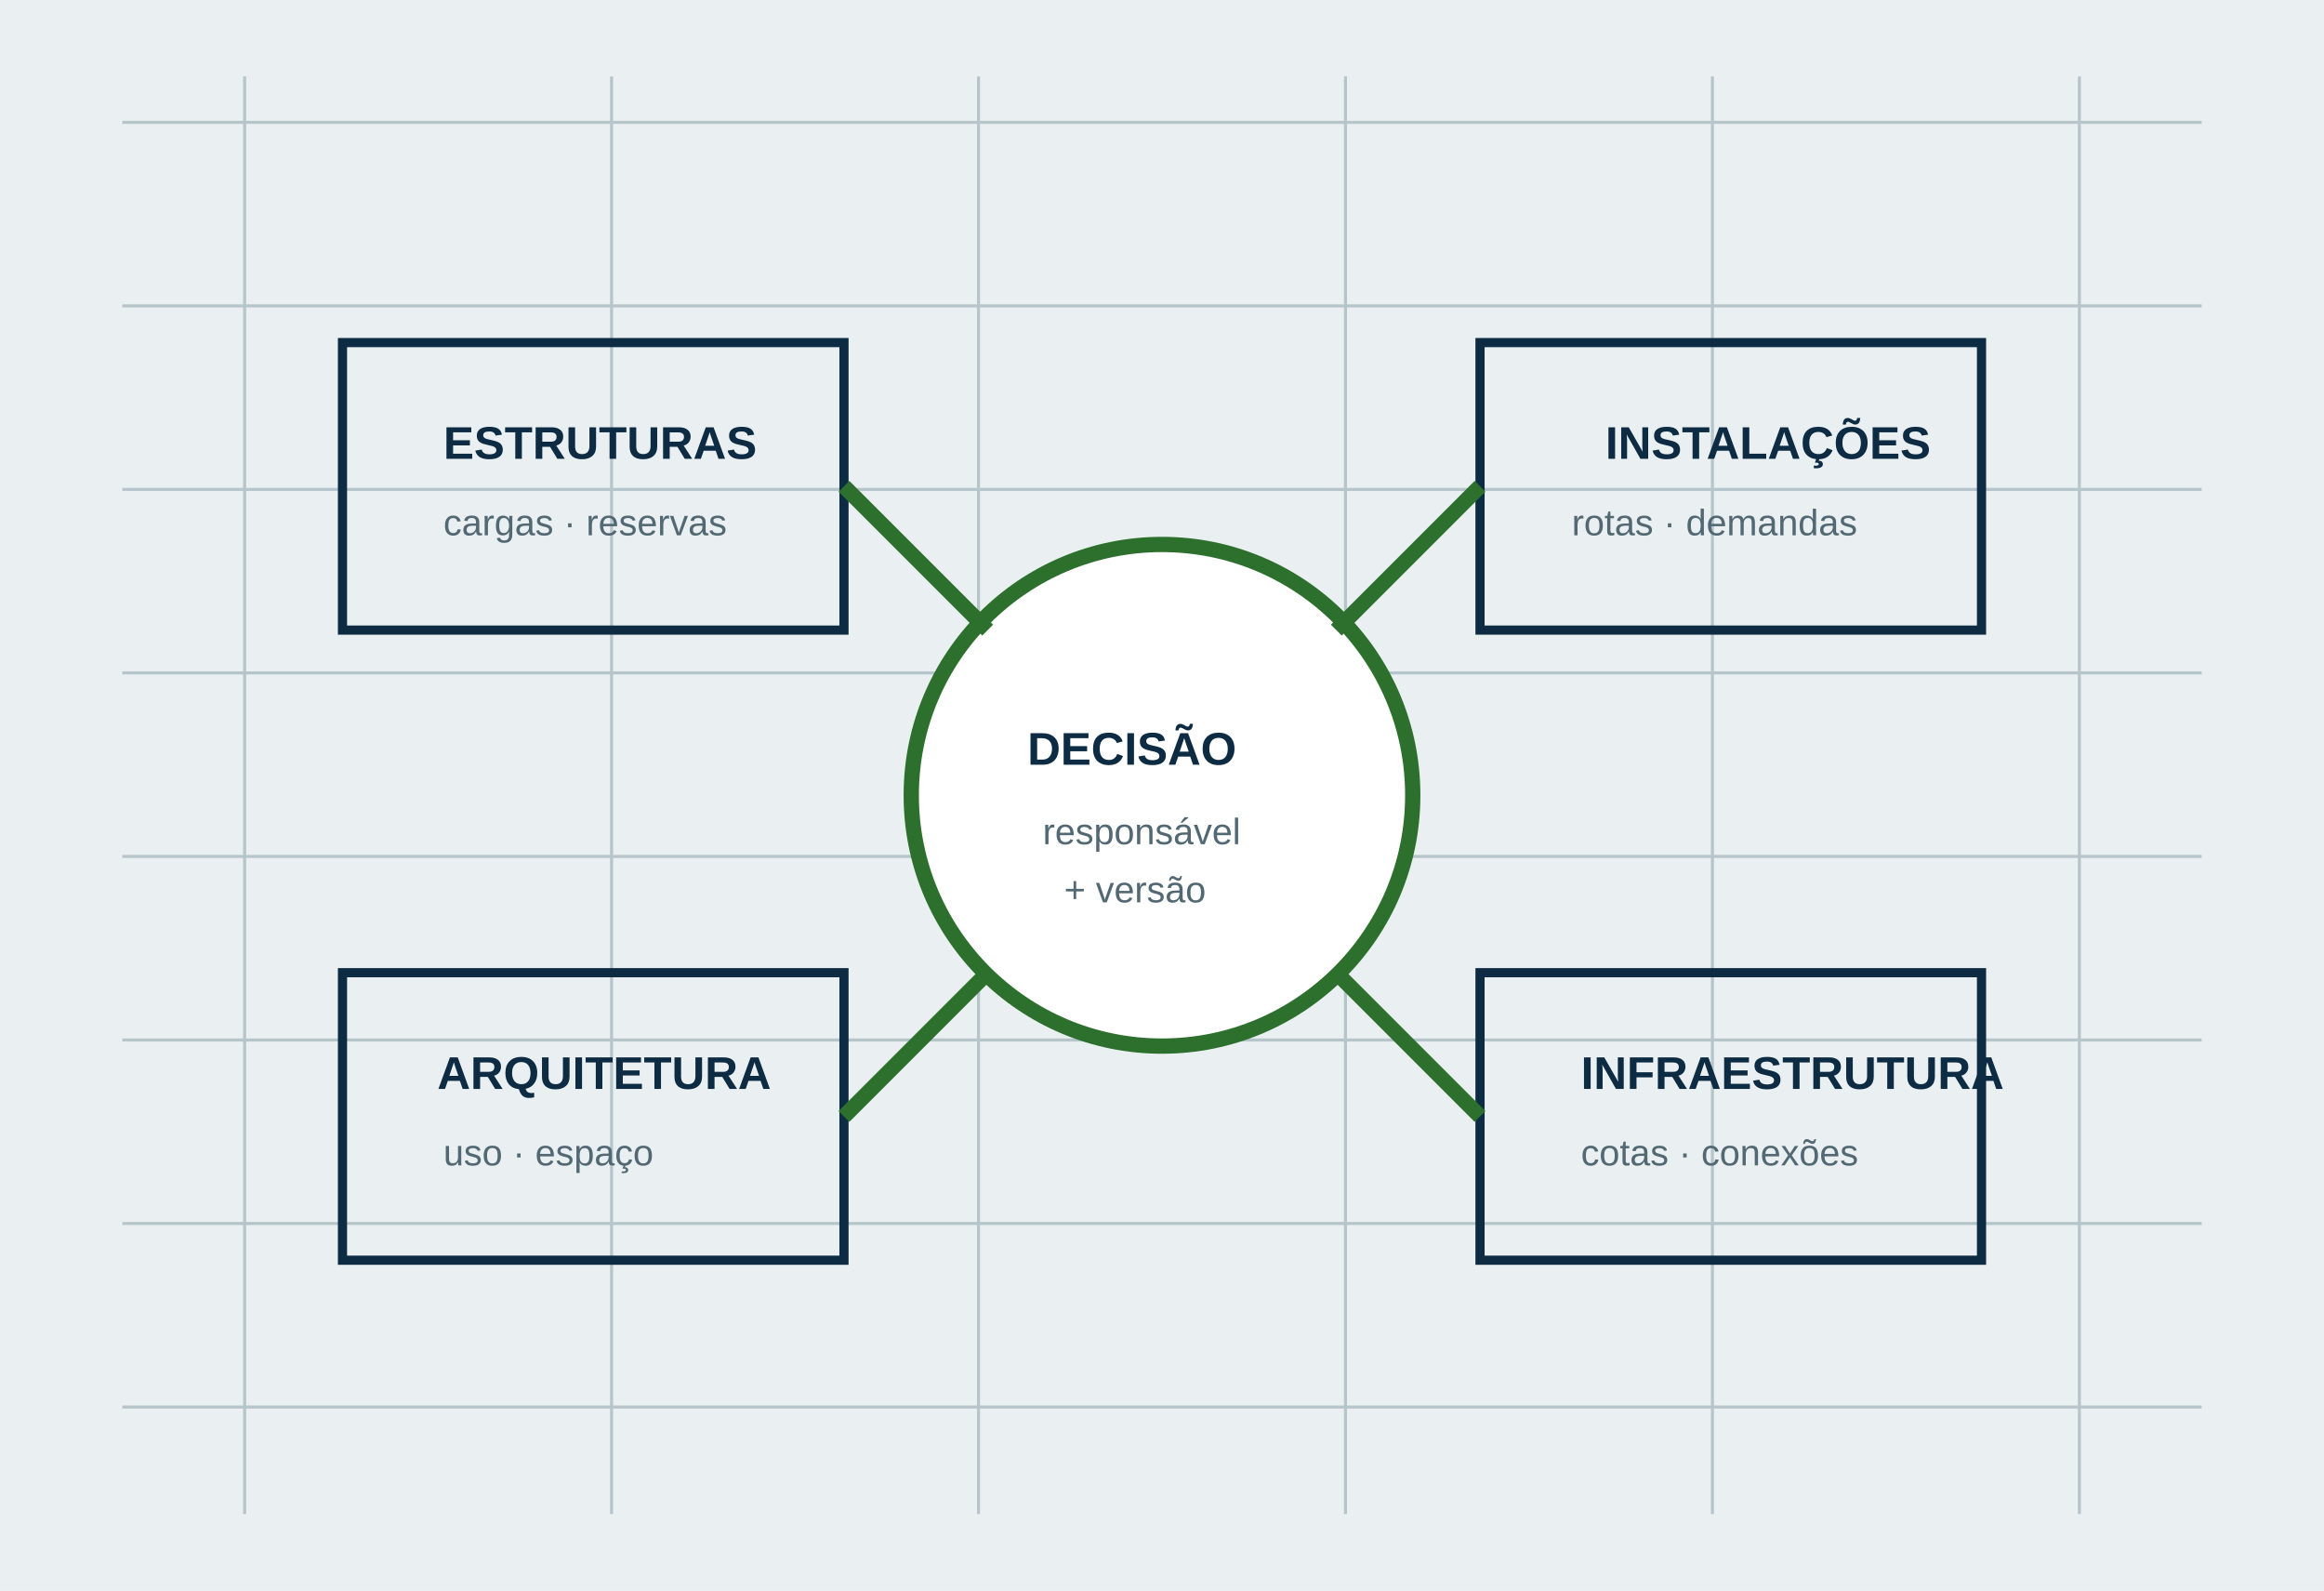
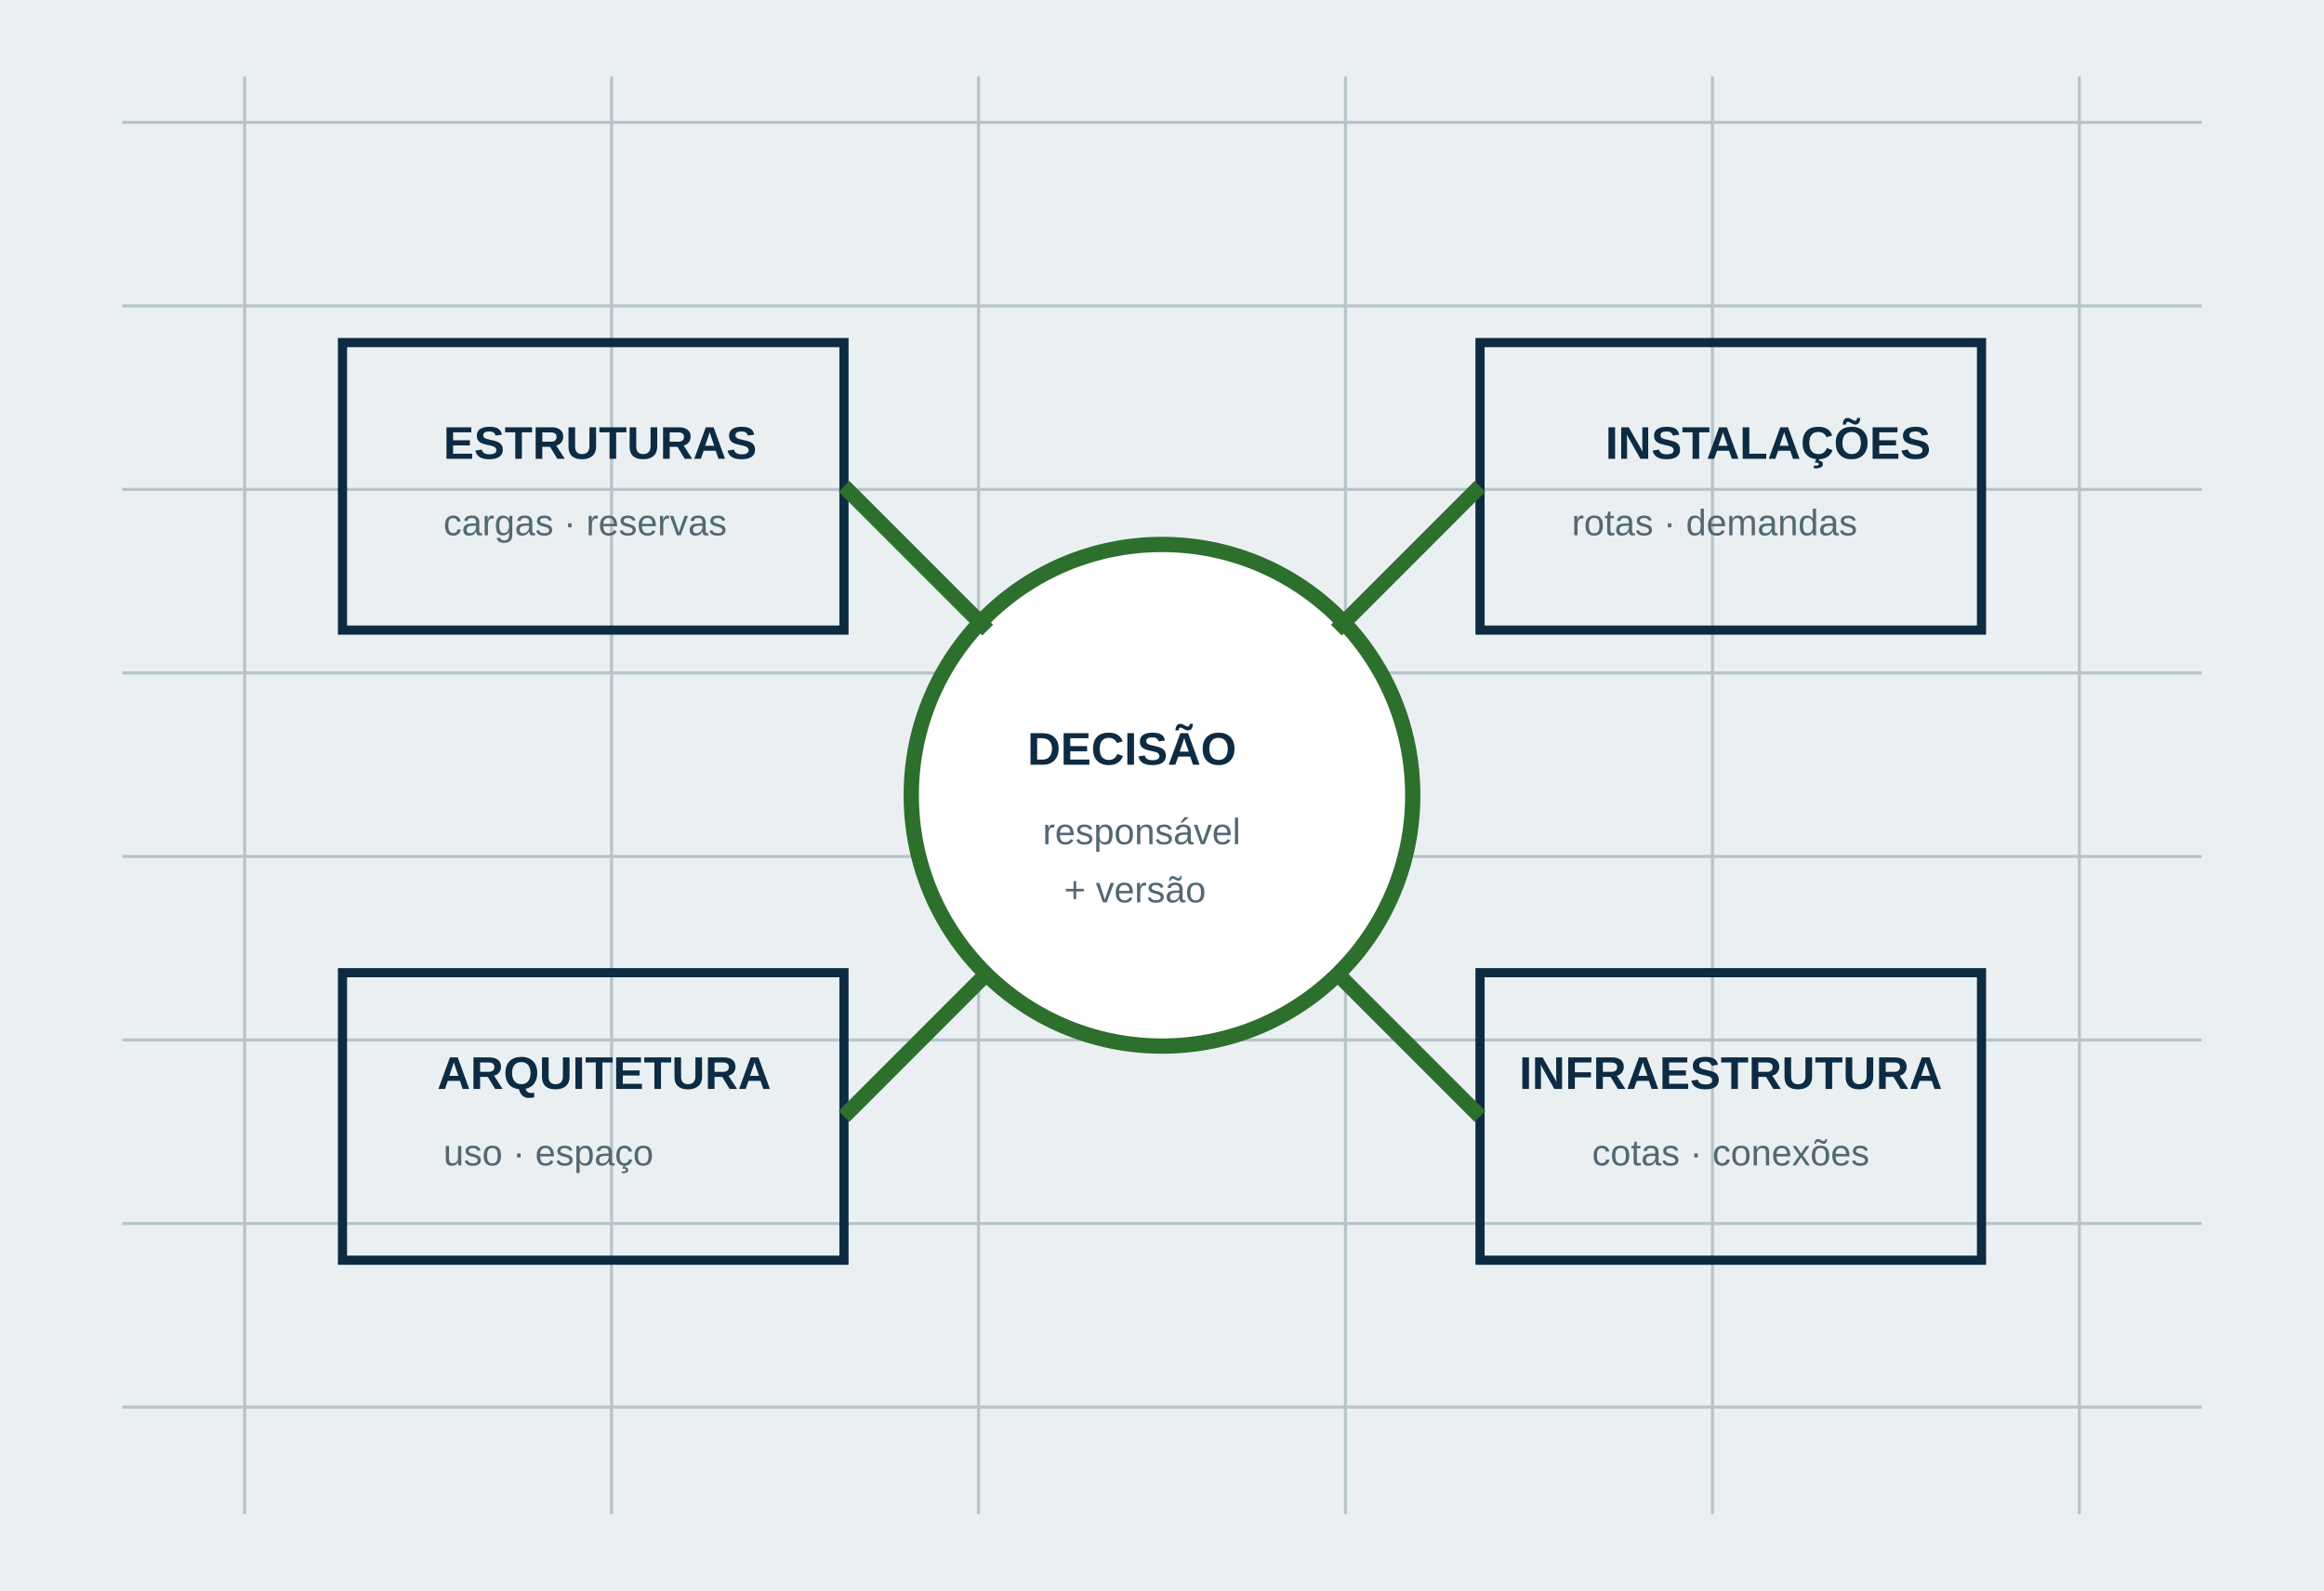
<svg xmlns="http://www.w3.org/2000/svg" viewBox="0 0 760 520">
  <style>.g{stroke:#b5c5ca;stroke-width:1}.l{fill:none;stroke:#0d2b42;stroke-width:3}.a{fill:none;stroke:#2d6f2d;stroke-width:5}.t{font:700 15px Arial;fill:#0d2b42}.s{font:12px Arial;fill:#526873}</style>
  <rect width="760" height="520" fill="#eaf0f2" />
  <g class="g">
    <path d="M40 40H720M40 100H720M40 160H720M40 220H720M40 280H720M40 340H720M40 400H720M40 460H720M80 25V495M200 25V495M320 25V495M440 25V495M560 25V495M680 25V495" />
  </g>
-   <path class="l" d="M112 112h164v94H112zM484 112h164v94H484zM112 318h164v94H112zM484 318h164v94H484z" />
+   <g class="l">
+     <rect x="112" y="112" width="164" height="94" />
+     <rect x="484" y="112" width="164" height="94" />
+     <rect x="112" y="318" width="164" height="94" />
+     <rect x="484" y="318" width="164" height="94" id="coordination-infrastructure-card" />
+   </g>
  <circle cx="380" cy="260" r="82" fill="#fff" stroke="#2d6f2d" stroke-width="5" />
  <path class="a" d="M276 159l47 47M484 159l-47 47M276 365l47-47M484 365l-47-47" />
  <text class="t" x="145" y="150">ESTRUTURAS</text>
  <text class="s" x="145" y="175">cargas · reservas</text>
  <text class="t" x="525" y="150">INSTALAÇÕES</text>
  <text class="s" x="514" y="175">rotas · demandas</text>
  <text class="t" x="143" y="356">ARQUITETURA</text>
  <text class="s" x="145" y="381">uso · espaço</text>
-   <text class="t" x="517" y="356">INFRAESTRUTURA</text>
-   <text class="s" x="517" y="381">cotas · conexões</text>
+   <text class="t" x="566" y="356" text-anchor="middle" id="coordination-infrastructure-label">INFRAESTRUTURA</text>
+   <text class="s" x="566" y="381" text-anchor="middle">cotas · conexões</text>
  <text class="t" x="336" y="250">DECISÃO</text>
  <text class="s" x="341" y="276">responsável</text>
  <text class="s" x="348" y="295">+ versão</text>
</svg>
